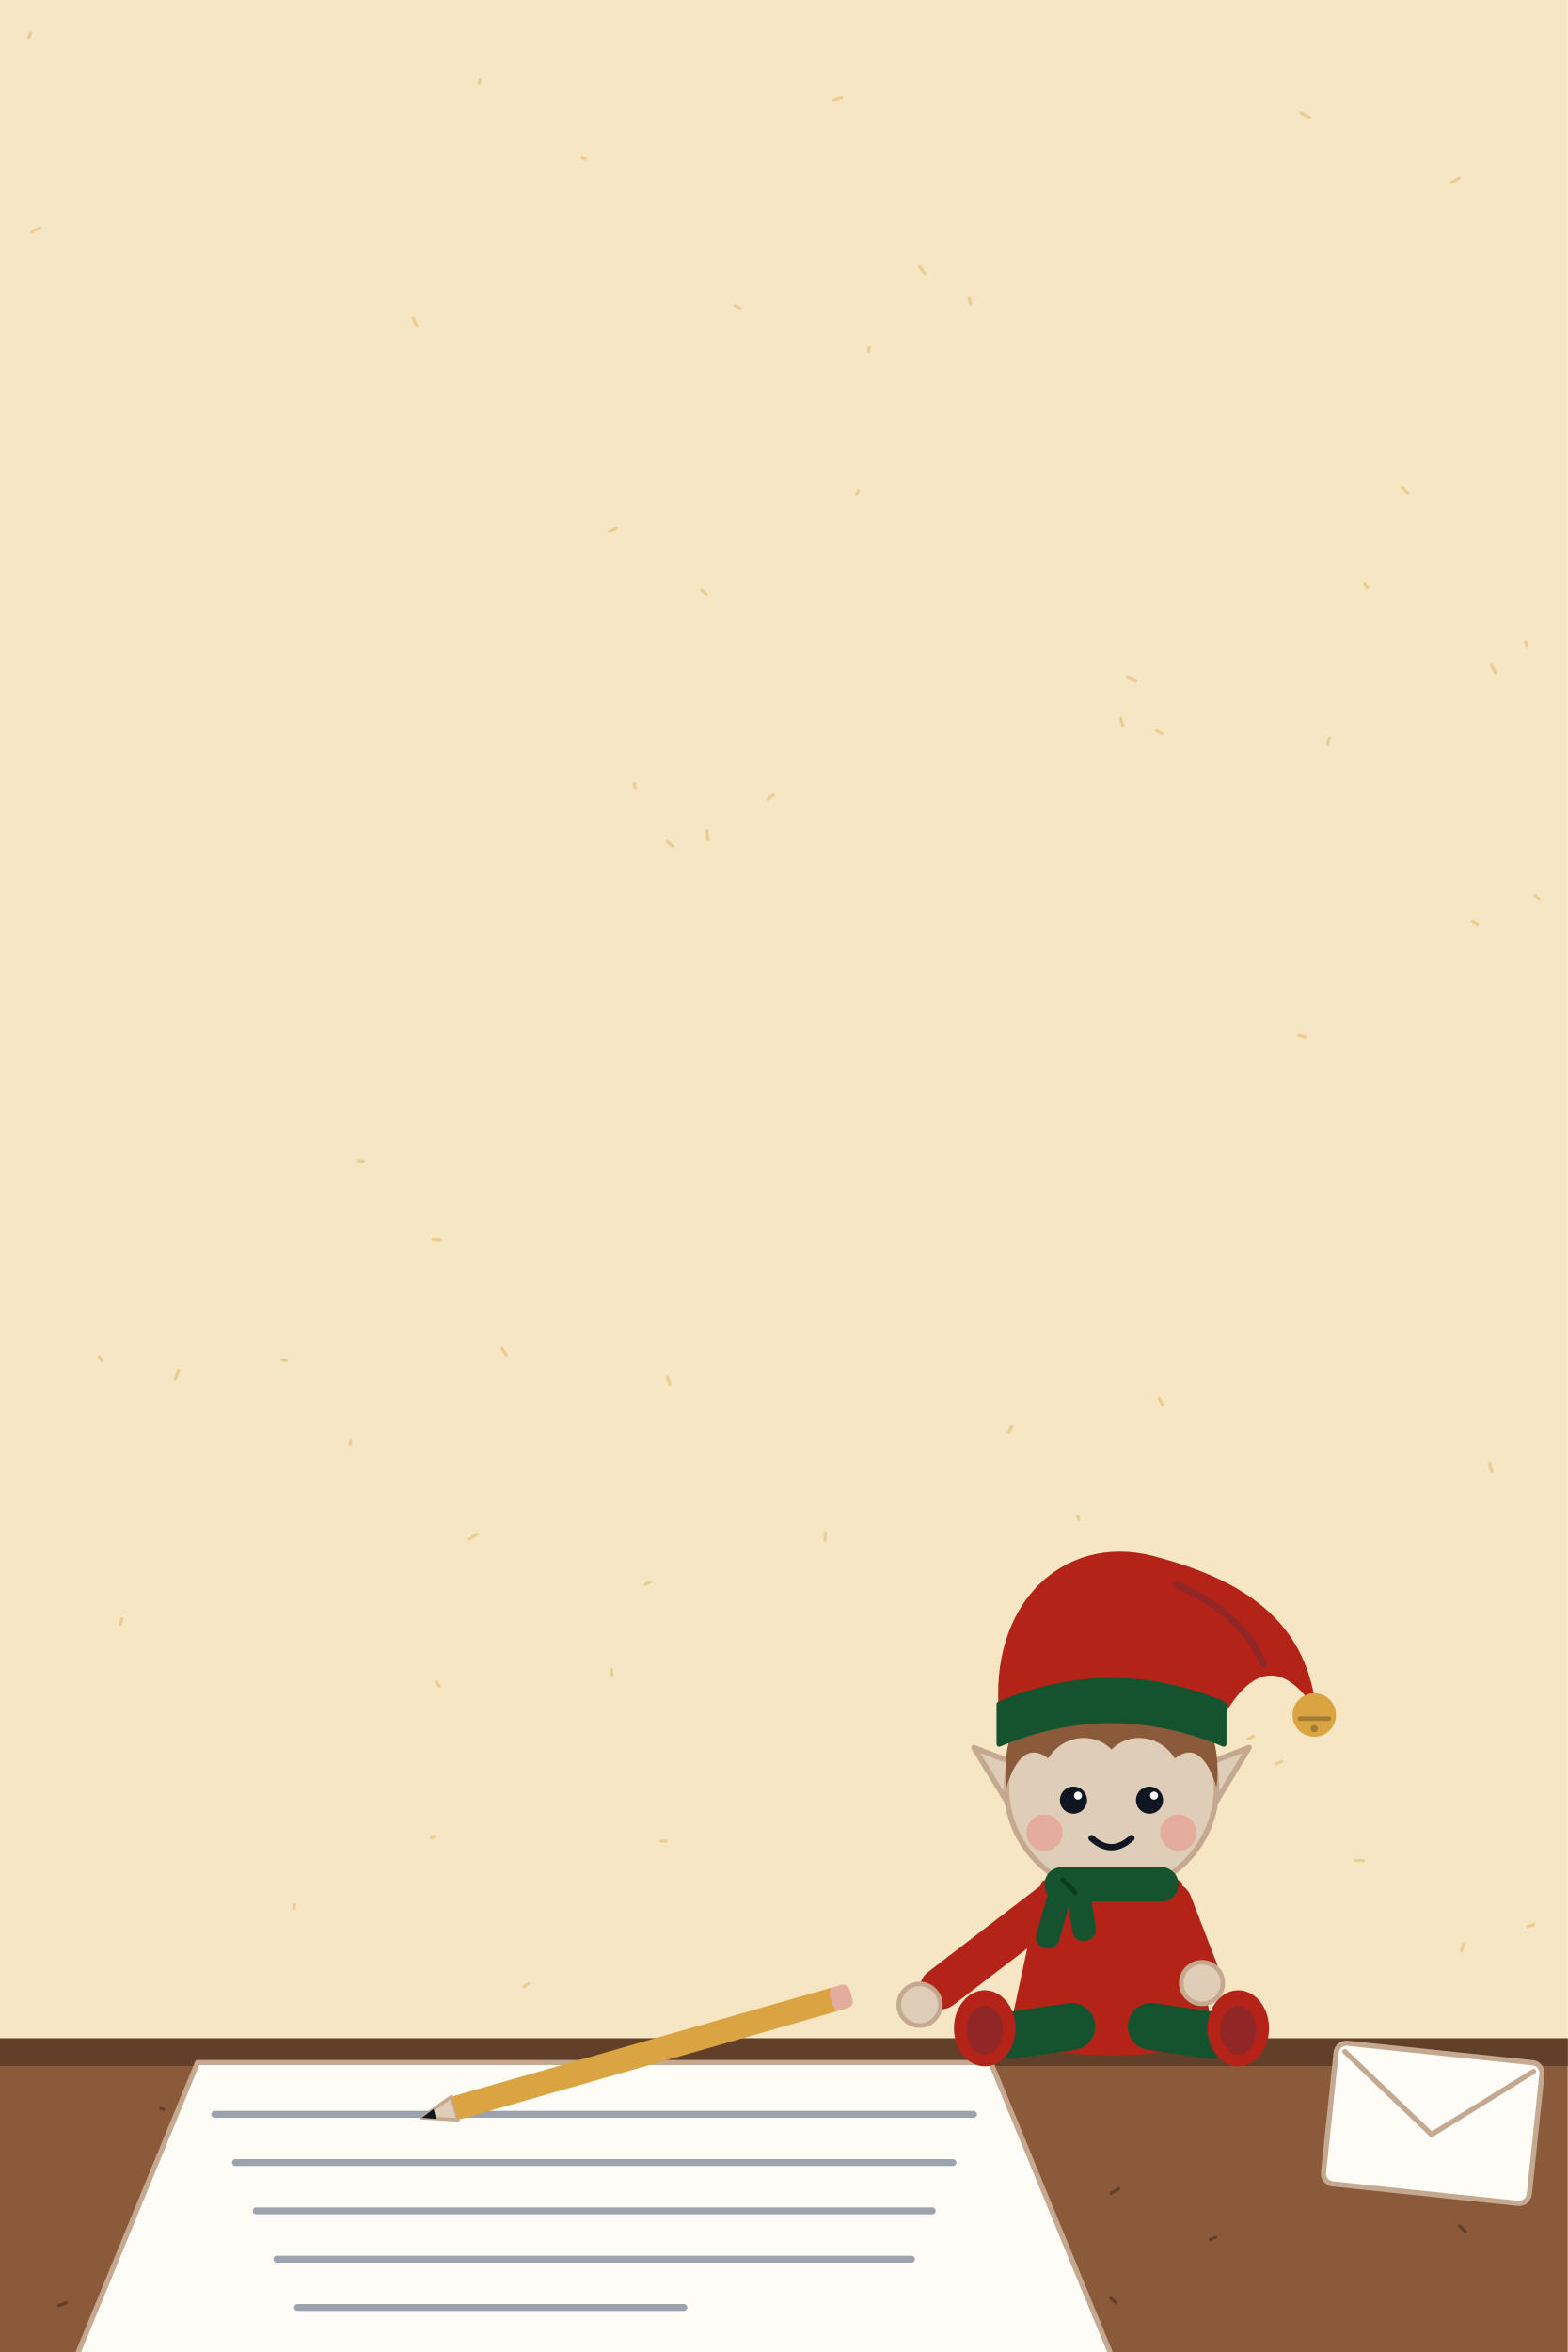
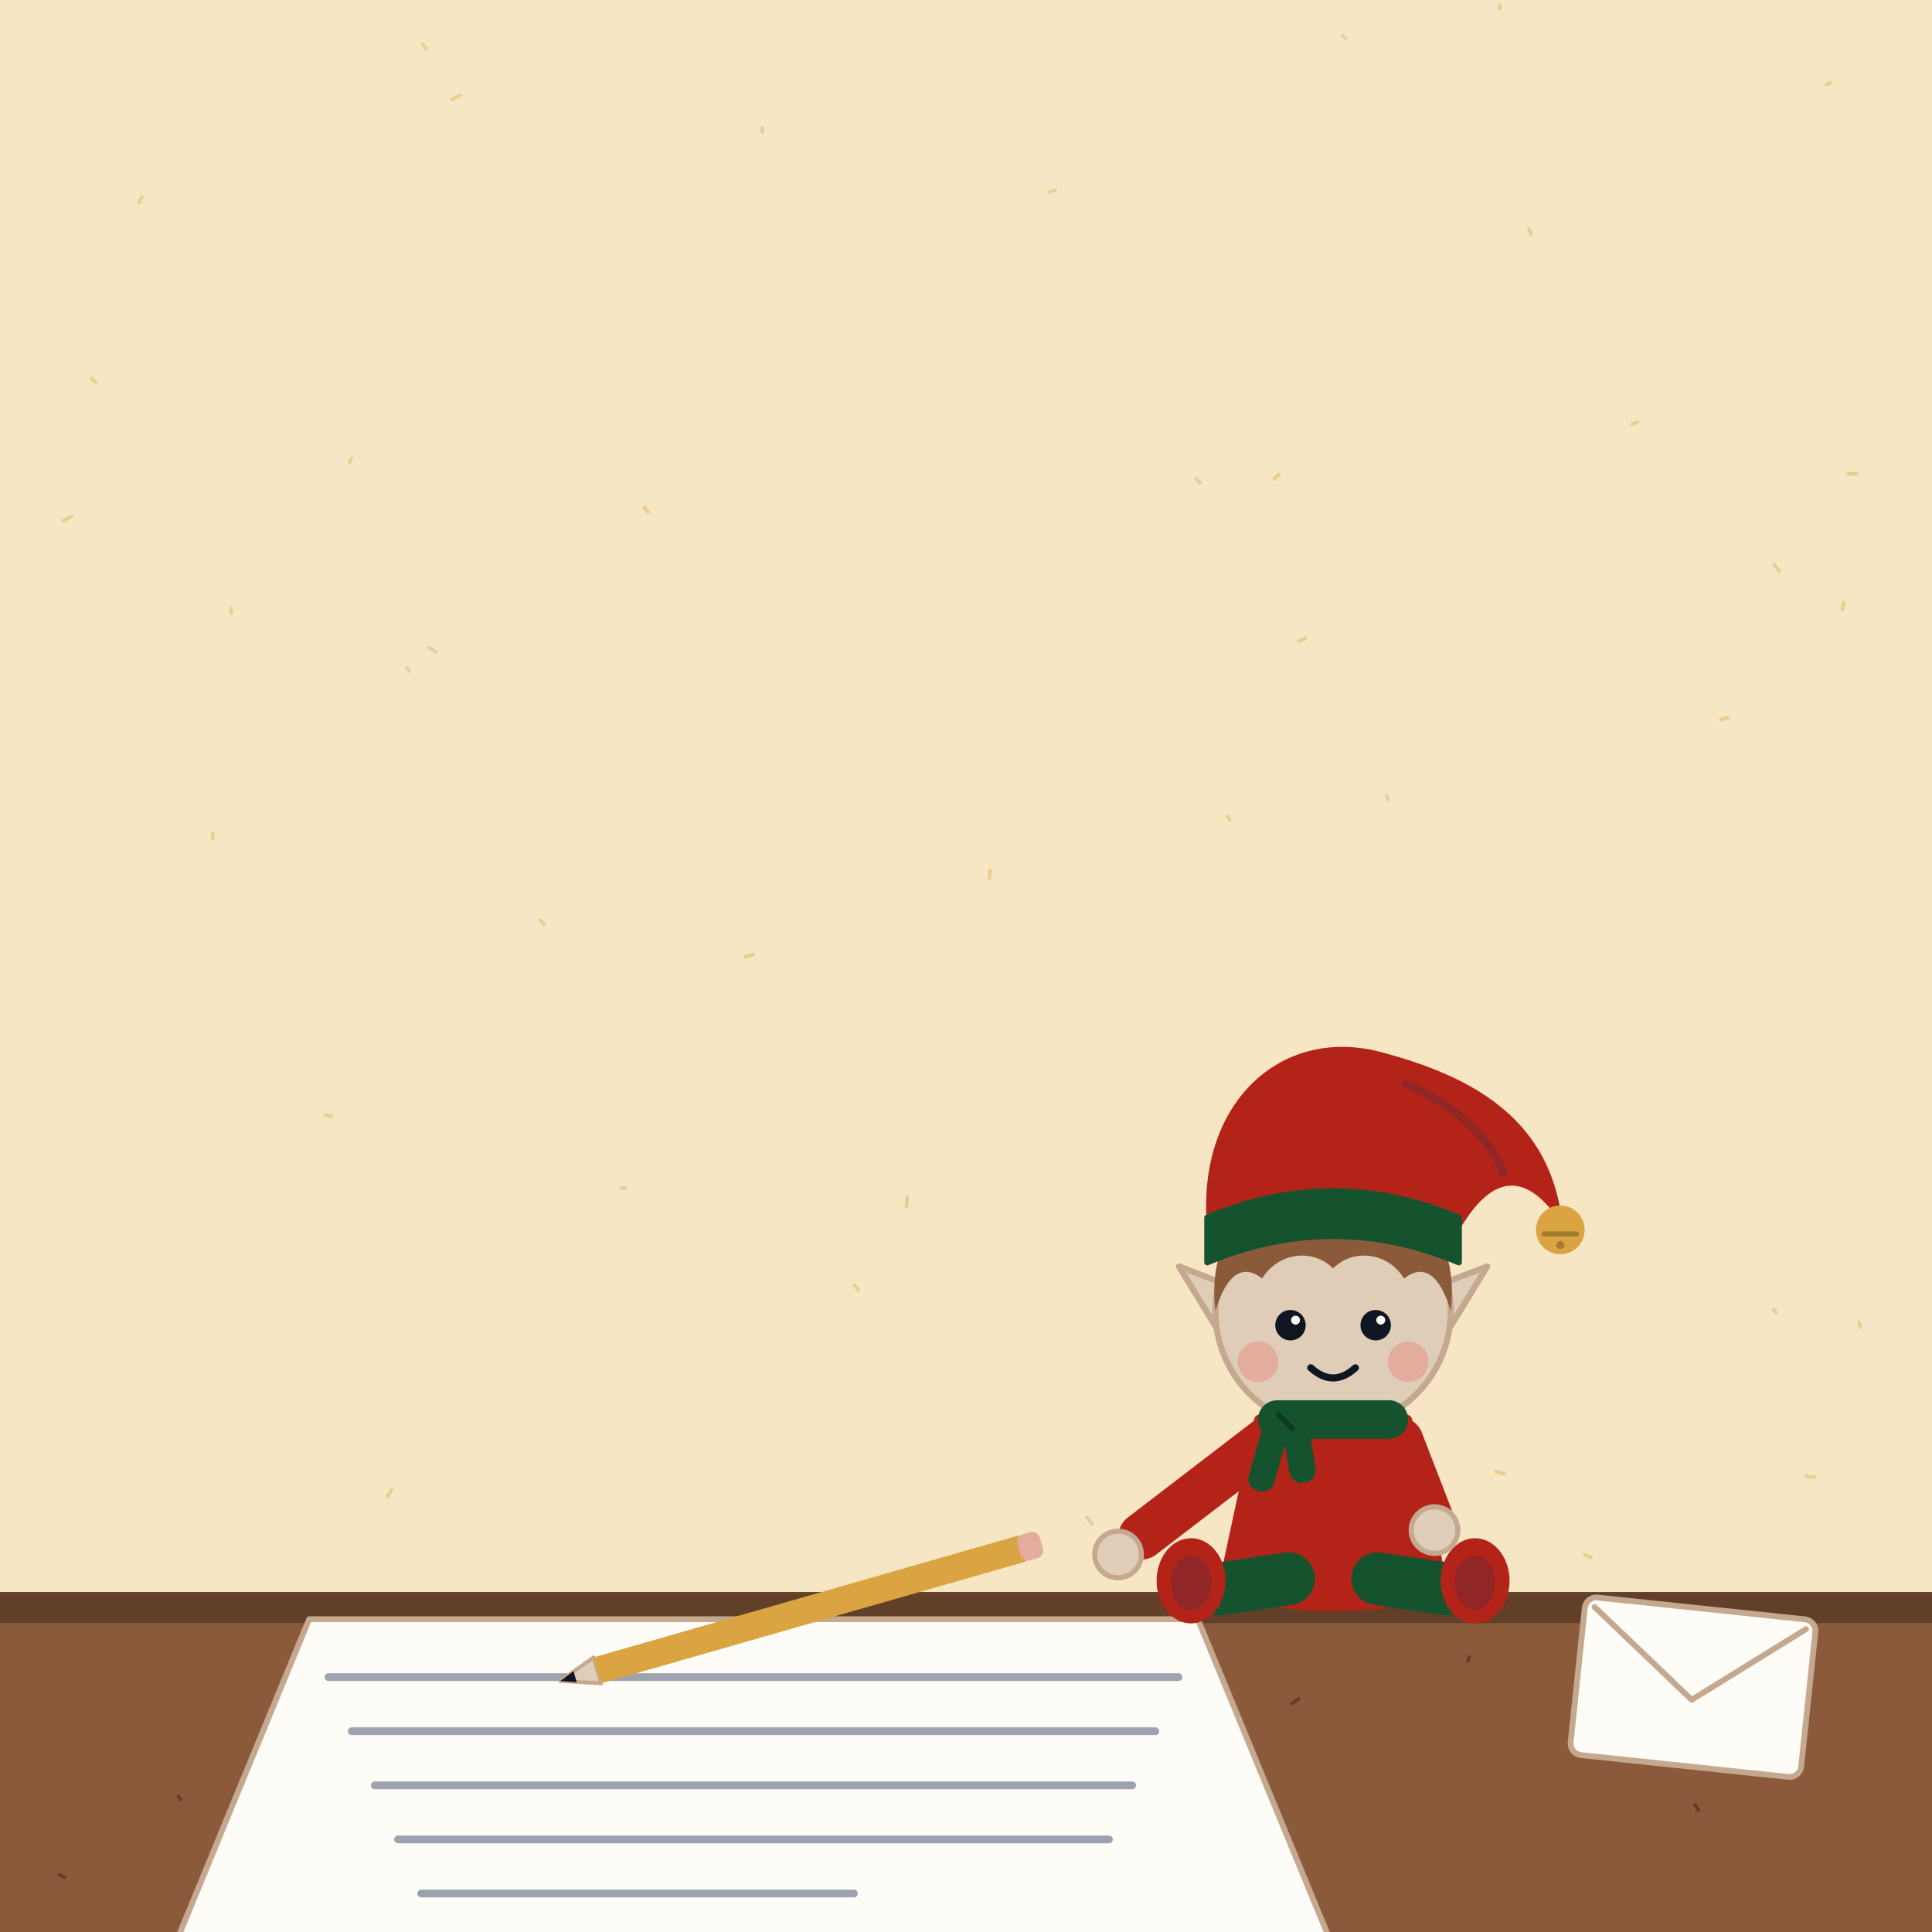
- <svg xmlns="http://www.w3.org/2000/svg" viewBox="0 0 1000 1500" width="1000" height="1500">
-   <rect x="0" y="0" width="1000" height="1500" fill="#F6E6C3" />
-   <rect x="0" y="1300" width="1000" height="200" fill="#8A5A3B" />
-   <rect x="0" y="1300" width="1000" height="17.6" fill="#613F29" />
-   <path d="M415.1,1008.8l-3.5,1.7M737.7,465.9l3.4,1.8M817.6,1123.4l-3.6,1.5M223.6,919l-0.2,2.1M451,529.6l0.6,6M645.3,909.8l-1.8,3.7M979.2,571.1l2.5,2.4M25.4,145.4l-5,2.3M77.7,1032.4l-0.8,3.5M950.3,933.2l1.3,5.6M179.8,867.3l2.7,0.4M739.4,891.7l2.2,4.2M228.9,740.5l2.9,0.2M63.2,865.2l1.8,2.7M865,1186.4l4.7,0.2M714.9,457.8l1.3,5.3M719.3,432l5.2,2.3M526.5,977.6l-0.3,4.7M933.7,1240l-1.5,4.1M263.6,202.8l2.3,5.1M618.3,190.2l0.8,3.7M421.7,1174.1l3.2,0.1M973.2,409.1l0.8,3.1M978.3,1227.5l-3.8,1.1M554.5,221.7l-0.4,2.4M187.8,1214.9l-0.3,2.2M848,470.7l-1.2,3.9M930.8,113.5l-5.1,3.1M19.5,21.1l-1.1,2.7M277.4,1171.1l-2.3,1M337,1264.9l-2.8,2.2M371.4,100.6l1.9,0.7M320.1,860.1l2.8,3.9M547.6,313.2l-1.2,1.7M468.8,194.8l3.3,1.7M447.6,376.4l2.9,2.5M687.6,966.9l0.4,2.2M536.9,62.1l-5.3,1.7M425.7,878.5l1.6,4.3M393,336.7l-4.3,2.1M390,1064.9l0.4,3.1M493.2,507l-3.5,2.6M276.2,790.6l4.7,0.1M939.2,587.6l3.3,1.9M404.6,499.7l0.6,3.1M843.3,1100.4l4.5,2.1M894.5,311l3.3,3.5M304.3,978.5l-4.8,3.1M306.2,50.8l-0.6,2.1M830,72.1l5.1,2.7M951.3,424.1l2.7,5.1M425.7,536.6l3.7,3.2M799.5,1107.3l-3.3,1.8M113.9,874l-2.1,5.6M586.6,170.1l3.1,4.1M828.6,660.2l3.9,1.1M278.1,1072.4l2.3,3M870.5,372.5l1.9,2.3" fill="none" stroke="#EBCD92" stroke-width="2" stroke-linecap="round" />
-   <path d="M112.3,1354.1l-3.5,3.9M713.7,1395.9l-5,2.9M286.8,1378.1l0.2,4.1M931,1419.6l3.9,3.6M428,1386.8l0.4,5.3M42.4,1468.7l-4.9,1.6M775.2,1426.9l-3.2,1.3M708.5,1465.6l3.4,3.1M454.1,1367.6l-1.6,3.2M389.5,1434.3l-1.2,4.8M102.5,1344.6l1.9,0.7M523.4,1435.5l-1.2,5.8M674.9,1479l-2.4,1.1M203.2,1423.3l0.3,3.1" fill="none" stroke="#613F29" stroke-width="2" stroke-linecap="round" />
-   <g transform="translate(500 1300) scale(1.1)">
+ <svg xmlns="http://www.w3.org/2000/svg" viewBox="0 0 1080 1080" width="1080" height="1080">
+   <rect x="0" y="0" width="1080" height="1080" fill="#F6E6C3" />
+   <rect x="0" y="890" width="1080" height="190" fill="#8A5A3B" />
+   <rect x="0" y="890" width="1080" height="17.3" fill="#613F29" />
+   <path d="M236.3,24.9l2,2.3M966,401.2l-4.2,1.1M668.5,267.5l2.3,2.4M51.1,211.6l2.4,2M257.4,53.2l-4.8,2.5M1039.1,739.1l0.9,2.8M181.8,623.2l3.5,1M838.3,2.8l0,2M607.6,848.1l2.8,3.7M477.7,718.4l2,2.7M426.1,71.3l0.1,2.4M40.1,288.6l-4.7,2.5M750.4,20l1.8,1.4M129.2,340.2l0.2,2.4M991.5,731.8l1.3,2M726.3,737.5l-3.5,3M239.9,362l3.6,2.4M218.9,833l-2.3,3.5M507.2,668.9l-0.5,5.9M1030.7,336.8l-0.7,4M685.9,456.2l1.5,2.1M1038.1,264.9l-5.1,0.1M836.4,822.7l4.6,1.2M1009.6,825.3l4.8,0.4M885.9,869.3l3.3,1.2M360.1,283.5l2.1,2.7M227.6,373.4l1.1,1.7M302.1,514.3l2.1,2.7M118.9,466l0.1,2.8M775.2,444.8l0.6,2.1M915.3,235.9l-2.9,1.2M991.6,315.6l3.2,3.7M1023.3,46.3l-2.3,1.1M729.8,356.7l-3.4,1.6M553.5,486.5l-0.4,4.4M854.6,127.9l1.3,3M347.2,663.9l2.3,0.2M714.8,265.3l-2.5,2.4M421,533.5l-4.2,1.4M742.6,831.4l-4.4,4M196.4,256.3l-0.9,2.2M589.8,106.3l-2.9,1M79.3,110.1l-1.6,3.2" fill="none" stroke="#EBCD92" stroke-width="2" stroke-linecap="round" />
+   <path d="M821.3,926.2l-0.8,2.3M630.5,1065.4l0.9,5.7M654.1,933l-1,3.6M917.1,921.6l-1.7,2.2M615.5,1039.5l4.1,3.5M342.9,920.1l-4.2,1.9M685.1,940.2l-1.6,3M947.5,1008.9l1.8,2.9M725.9,949.6l-3.7,2.7M33.2,1048l2.8,1.4M340.3,1063.4l1.5,5.8M589.4,1003.9l3,0.1M99.7,1004.2l1.4,1.7M501,922.6l3.2,0.1" fill="none" stroke="#613F29" stroke-width="2" stroke-linecap="round" />
+   <g transform="translate(540 890) scale(1.08)">
    <g transform="translate(-110 184)">
      <path d="M-230,-170 L230,-170 L300,0 L-300,0 Z" fill="#FEFCF7" stroke="#C4A88F" stroke-width="3" stroke-linejoin="round" />
      <path d="M-220,-140 L220,-140" fill="none" stroke="#9CA2AE" stroke-width="4" stroke-linecap="round" stroke-linejoin="round" />
      <path d="M-208,-112 L208,-112" fill="none" stroke="#9CA2AE" stroke-width="4" stroke-linecap="round" stroke-linejoin="round" />
      <path d="M-196,-84 L196,-84" fill="none" stroke="#9CA2AE" stroke-width="4" stroke-linecap="round" stroke-linejoin="round" />
      <path d="M-184,-56 L184,-56" fill="none" stroke="#9CA2AE" stroke-width="4" stroke-linecap="round" stroke-linejoin="round" />
      <path d="M-172,-28 L52,-28" fill="none" stroke="#9CA2AE" stroke-width="4" stroke-linecap="round" stroke-linejoin="round" />
    </g>
    <g transform="translate(-210 46) rotate(74)">
      <path d="M0,0 L-7,-20 L7,-20 Z" fill="#DFCDB7" stroke="#C4A88F" stroke-width="2" stroke-linejoin="round" />
      <path d="M0,0 L-3,-8 L3,-8 Z" fill="#0F1621" />
      <rect x="-7" y="-250" width="14" height="230" rx="2" fill="#D9A441" />
      <rect x="-7" y="-259" width="14" height="12" rx="4" fill="#E3AC9C" />
    </g>
    <g transform="translate(190 12) scale(1.05)">
      <path d="M-36,-96 Q0,-106 36,-96 L54,-12 Q0,2 -54,-12 Z" fill="#B42318" stroke="#B42318" stroke-width="6" stroke-linejoin="round" />
      <path d="M-22,-18 L-56,-13" fill="none" stroke="#14532D" stroke-width="26" stroke-linecap="round" stroke-linejoin="round" />
      <path d="M22,-18 L56,-13" fill="none" stroke="#14532D" stroke-width="26" stroke-linecap="round" stroke-linejoin="round" />
      <ellipse cx="-70" cy="-17" rx="17" ry="21" fill="#B42318" />
      <ellipse cx="-70" cy="-16" rx="10" ry="13.5" fill="#902625" />
      <ellipse cx="70" cy="-17" rx="17" ry="21" fill="#B42318" />
      <ellipse cx="70" cy="-16" rx="10" ry="13.5" fill="#902625" />
      <path d="M-33,-86 L-94.3,-39.0" fill="none" stroke="#B42318" stroke-width="23" stroke-linecap="round" stroke-linejoin="round" />
      <circle cx="-106" cy="-30" r="11.5" fill="#DFCDB7" stroke="#C4A88F" stroke-width="2.5" stroke-linejoin="round" />
      <path d="M33,-86 L47.3,-49.0" fill="none" stroke="#B42318" stroke-width="23" stroke-linecap="round" stroke-linejoin="round" />
      <circle cx="50" cy="-42" r="11.5" fill="#DFCDB7" stroke="#C4A88F" stroke-width="2.5" stroke-linejoin="round" />
      <g transform="translate(0 -150)">
        <path d="M-50,-12 L-76,-22 L-54,14 Z" fill="#DFCDB7" stroke="#C4A88F" stroke-width="3" stroke-linejoin="round" />
        <path d="M50,-12 L76,-22 L54,14 Z" fill="#DFCDB7" stroke="#C4A88F" stroke-width="3" stroke-linejoin="round" />
        <circle cx="0" cy="0" r="58" fill="#DFCDB7" stroke="#C4A88F" stroke-width="3" stroke-linejoin="round" />
        <path d="M-58,0 C-63,-44 -34,-62 0,-60 C34,-62 63,-44 58,0 C53,-17 45,-24 35,-16 C27,-29 10,-31 0,-21 C-10,-31 -27,-29 -35,-16 C-45,-24 -53,-17 -58,0 Z" fill="#8A5A3B" />
        <circle cx="-37" cy="25" r="10" fill="#E3AC9C" />
        <circle cx="37" cy="25" r="10" fill="#E3AC9C" />
        <circle cx="-21" cy="7" r="7.5" fill="#0F1621" />
        <circle cx="21" cy="7" r="7.5" fill="#0F1621" />
        <circle cx="-18.5" cy="4.5" r="2.2" fill="#FEFCF7" />
        <circle cx="23.5" cy="4.5" r="2.2" fill="#FEFCF7" />
        <path d="M-11,28 Q0,38 11,28" fill="none" stroke="#0F1621" stroke-width="3.5" stroke-linecap="round" stroke-linejoin="round" />
        <path d="M-60,-40 C-66,-100 -26,-138 22,-126 C68,-114 102,-94 110,-50 C96,-68 78,-72 60,-40 Z" fill="#B42318" stroke="#B42318" stroke-width="4" stroke-linejoin="round" />
        <path d="M36,-112 C58,-102 76,-88 84,-68" fill="none" stroke="#902625" stroke-width="4" stroke-linecap="round" stroke-linejoin="round" />
        <path d="M-62,-24 Q0,-50 62,-24 L62,-46 Q0,-72 -62,-46 Z" fill="#14532D" stroke="#14532D" stroke-width="3" stroke-linejoin="round" />
        <circle cx="112" cy="-40" r="12" fill="#D9A441" />
        <path d="M104,-38 L120,-38" fill="none" stroke="#A37B31" stroke-width="2.5" stroke-linecap="round" stroke-linejoin="round" />
        <circle cx="112" cy="-32.5" r="2" fill="#A37B31" />
      </g>
      <g transform="translate(-27 -96) rotate(16)">
        <rect x="-6.5" y="0" width="13" height="36" rx="6" fill="#14532D" />
      </g>
      <g transform="translate(-19 -96) rotate(-9)">
        <rect x="-6.5" y="0" width="13" height="31" rx="6" fill="#14532D" />
      </g>
      <rect x="-37" y="-106" width="74" height="19" rx="9.5" fill="#14532D" />
      <circle cx="-23" cy="-95" r="9.5" fill="#14532D" />
      <path d="M-27,-99 L-20,-92" fill="none" stroke="#0E3A20" stroke-width="2.5" stroke-linecap="round" stroke-linejoin="round" />
    </g>
    <g transform="translate(372 90) rotate(6)">
      <rect x="-60" y="-82" width="120" height="82" rx="6" fill="#FEFCF7" stroke="#C4A88F" stroke-width="3" stroke-linejoin="round" />
      <path d="M-55,-77 L0,-34.44 L55,-77" fill="none" stroke="#C4A88F" stroke-width="3" stroke-linecap="round" stroke-linejoin="round" />
    </g>
  </g>
</svg>
